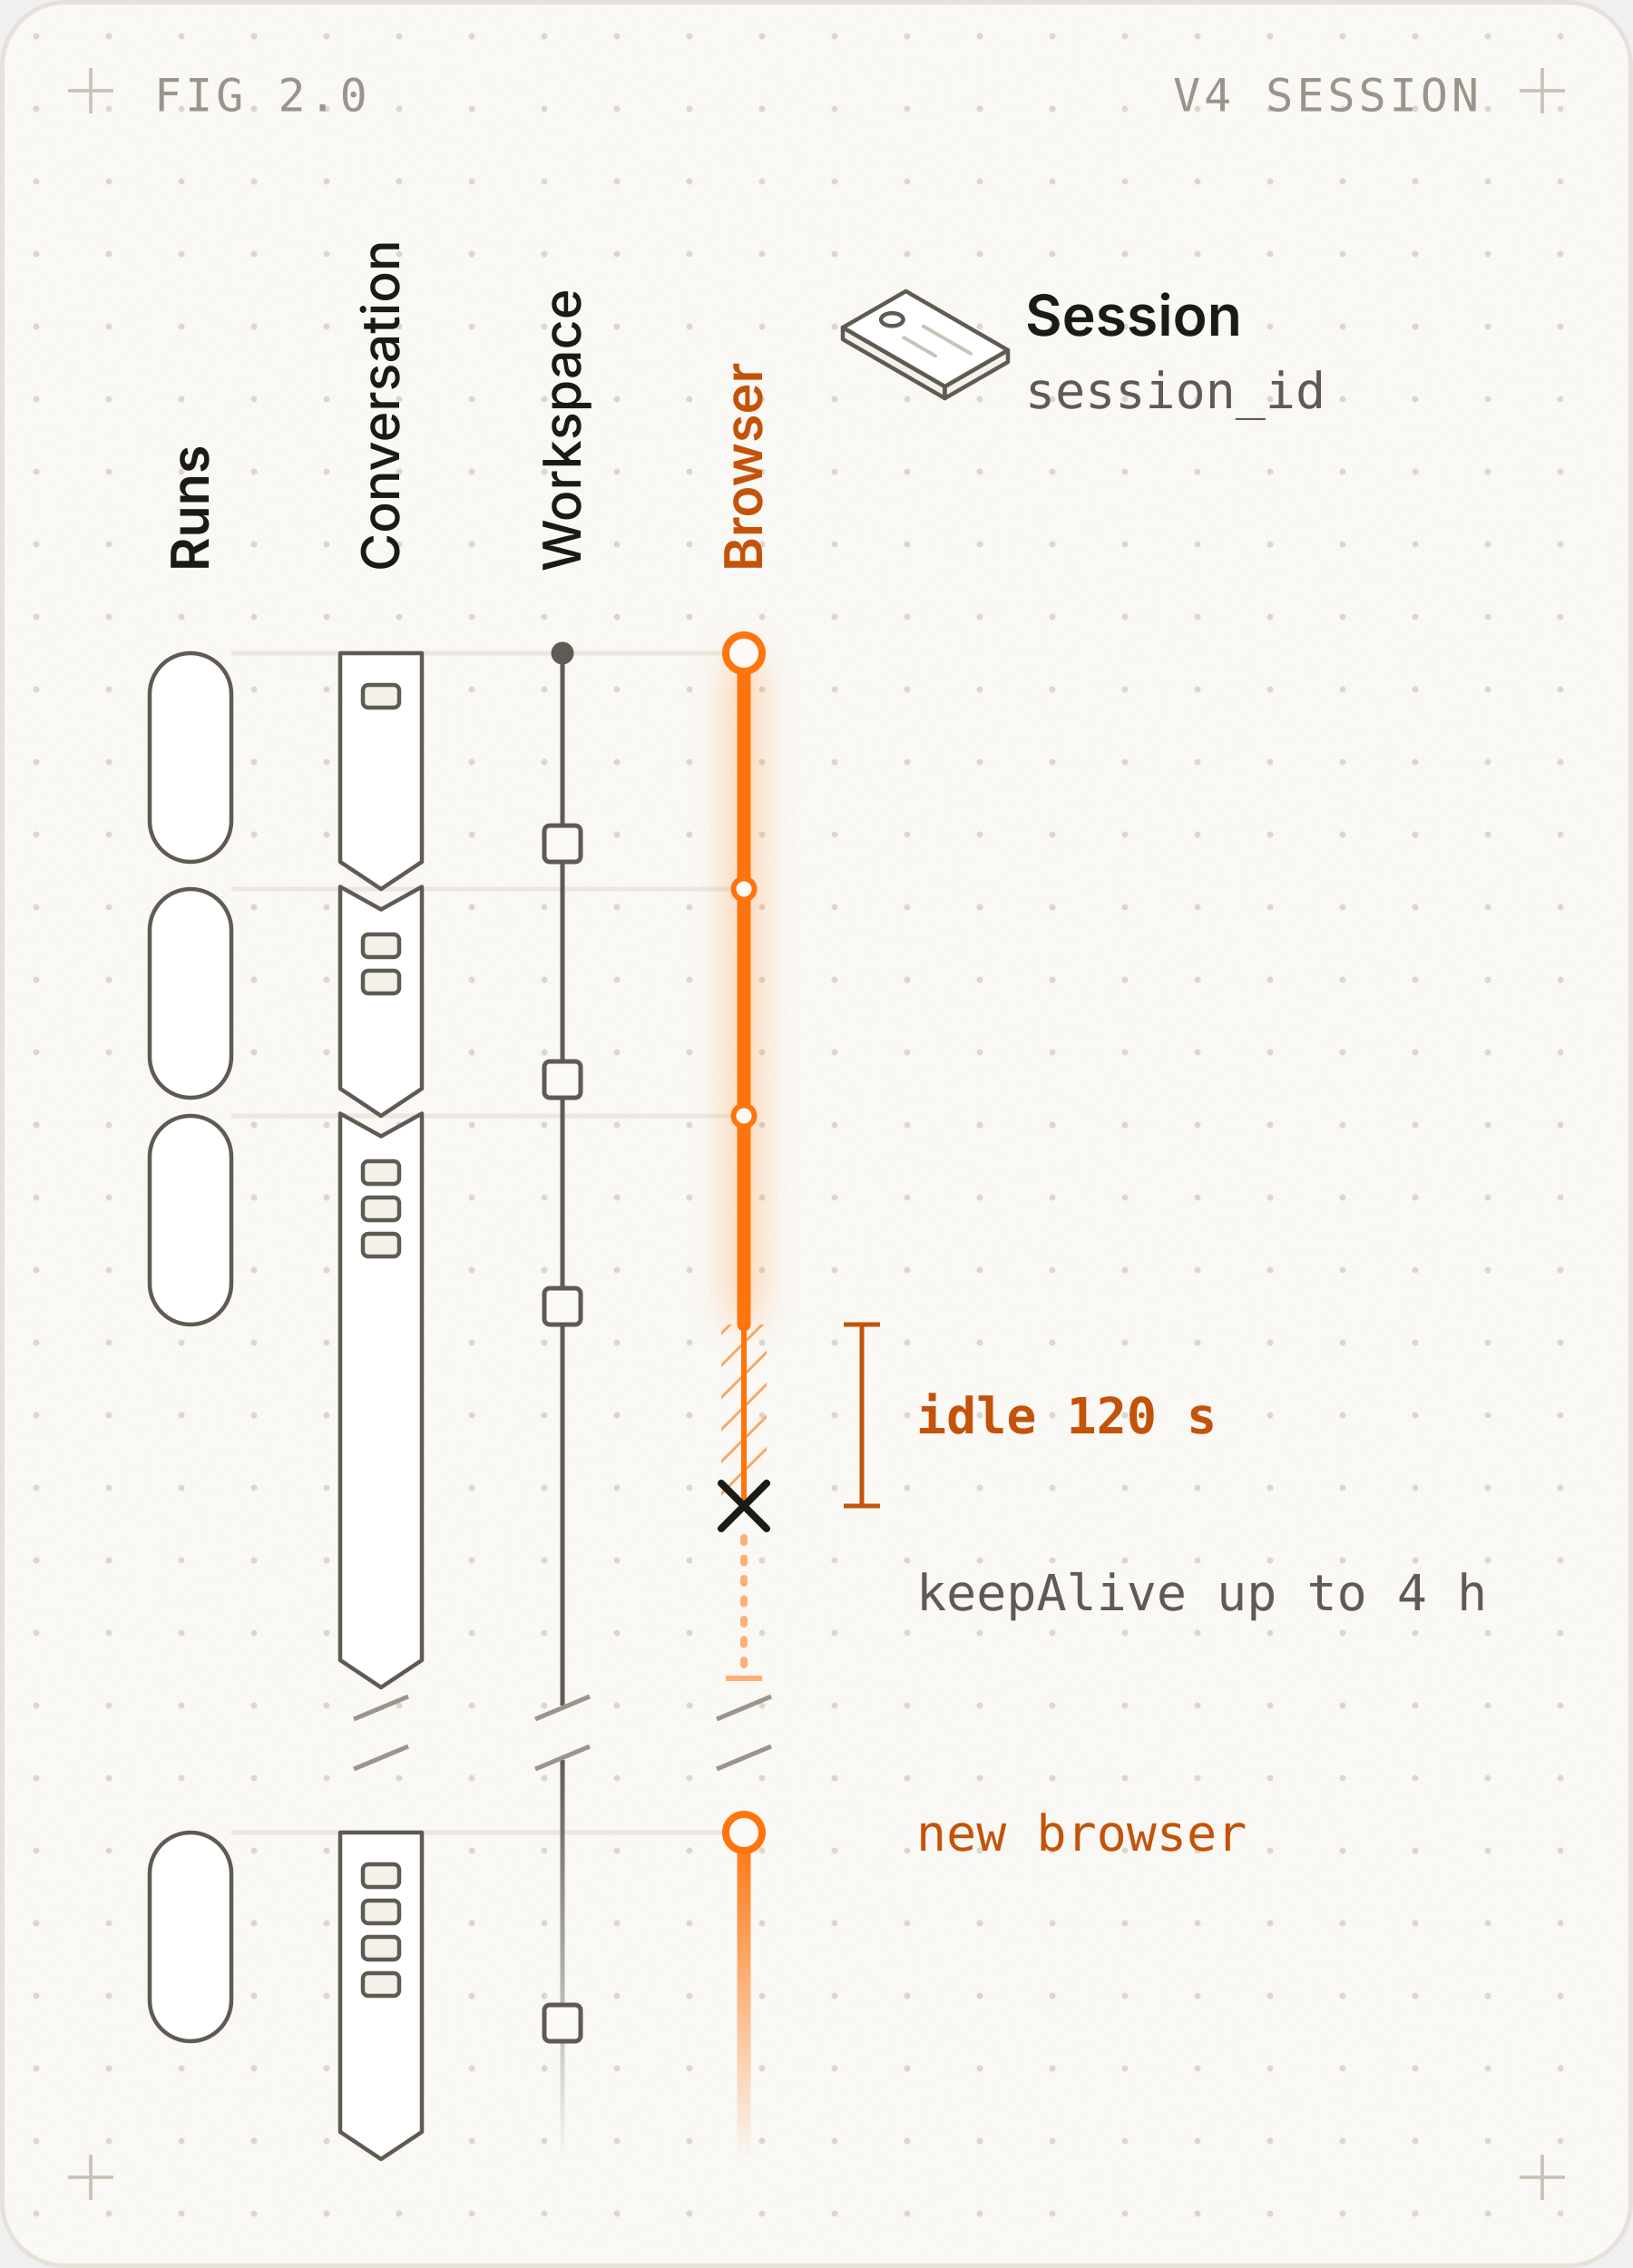
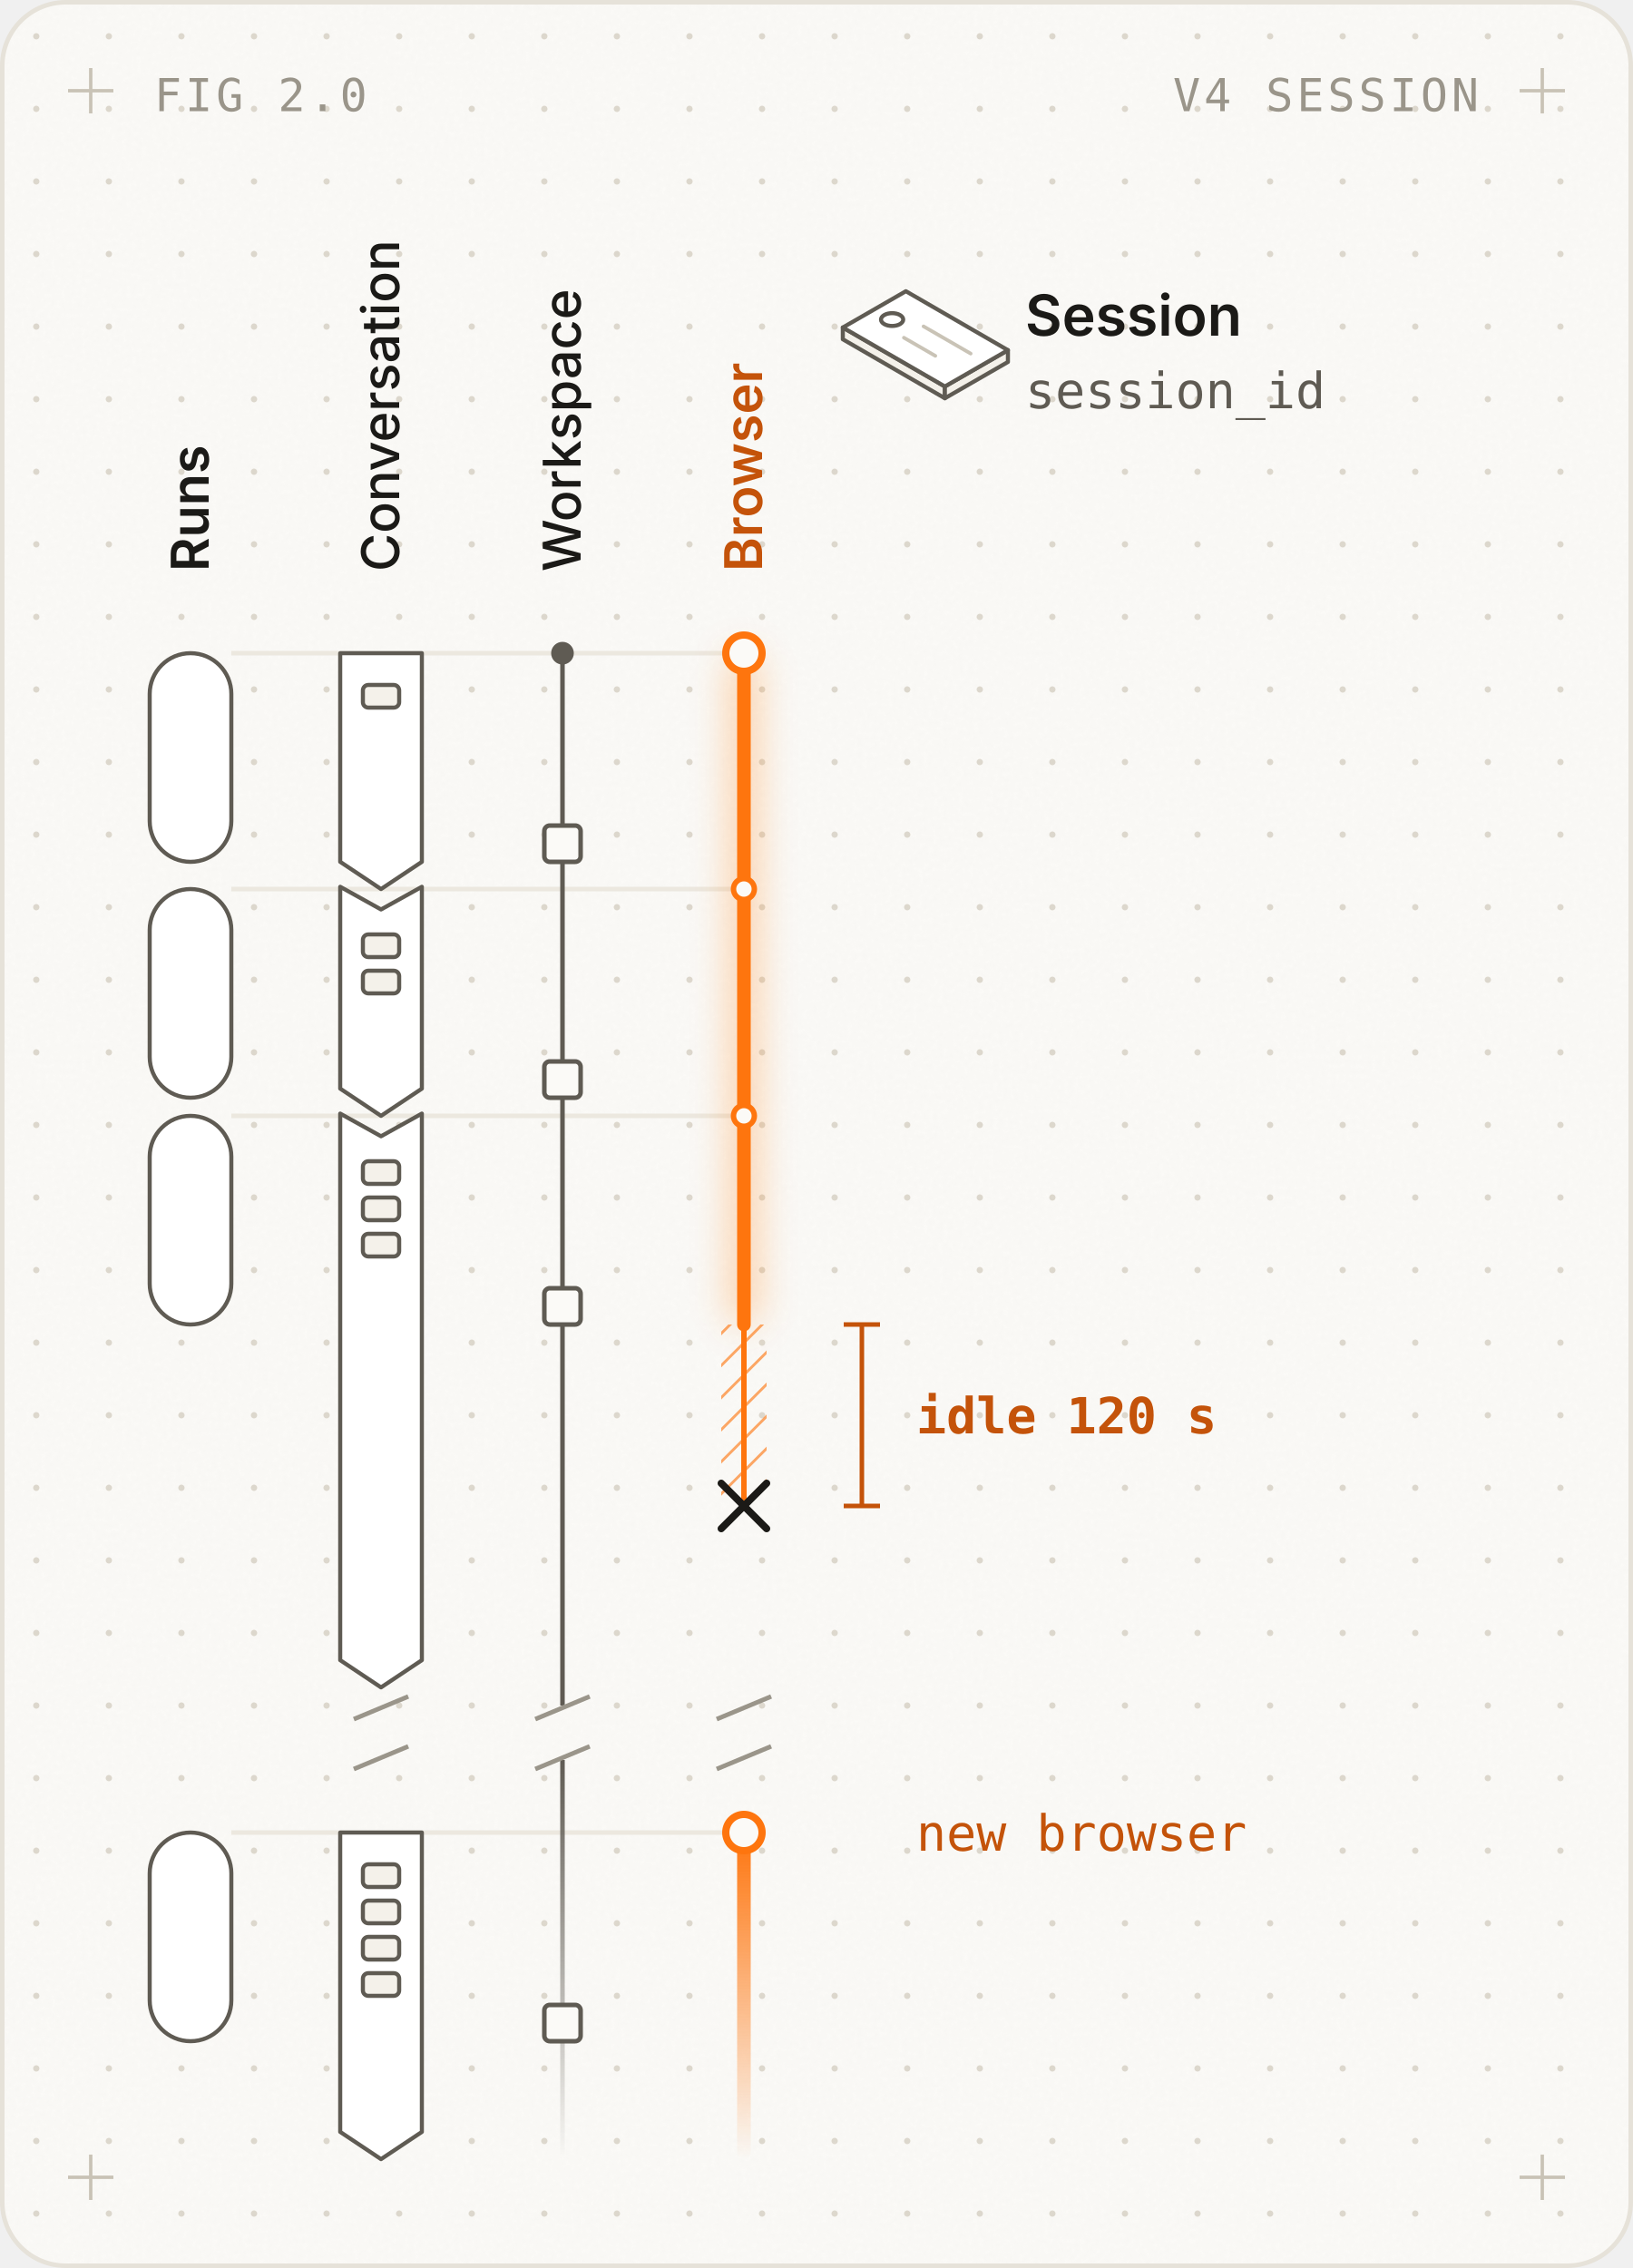
<svg xmlns="http://www.w3.org/2000/svg" viewBox="0 0 360 500" width="360" height="500" role="img" aria-labelledby="t d" fill="none">
  <style>.s{font-family:Geist, Inter, -apple-system, BlinkMacSystemFont, 'Segoe UI', Helvetica, Arial, sans-serif}.m{font-family:'Geist Mono', ui-monospace, SFMono-Regular, Menlo, monospace}text{font-kerning:normal}@keyframes r1{0%,1.58%{fill-opacity:0;stroke-opacity:0}1.88%,12.41%{fill-opacity:1;stroke-opacity:1}12.71%,100%{fill-opacity:0;stroke-opacity:0}}@media (prefers-reduced-motion:no-preference){.r1{animation:r1 12s linear infinite}}@keyframes r2{0%,13.82%{fill-opacity:0;stroke-opacity:0}14.12%,24.64%{fill-opacity:1;stroke-opacity:1}24.94%,100%{fill-opacity:0;stroke-opacity:0}}@media (prefers-reduced-motion:no-preference){.r2{animation:r2 12s linear infinite}}@keyframes r3{0%,25.58%{fill-opacity:0;stroke-opacity:0}25.88%,36.41%{fill-opacity:1;stroke-opacity:1}36.71%,100%{fill-opacity:0;stroke-opacity:0}}@media (prefers-reduced-motion:no-preference){.r3{animation:r3 12s linear infinite}}@keyframes r5{0%,62.76%{fill-opacity:0;stroke-opacity:0}63.06%,73.58%{fill-opacity:1;stroke-opacity:1}73.88%,100%{fill-opacity:0;stroke-opacity:0}}@media (prefers-reduced-motion:no-preference){.r5{animation:r5 12s linear infinite}}@keyframes w1{0%,10.99%{fill-opacity:0;stroke-opacity:0}11.29%,80.00%{fill-opacity:1;stroke-opacity:1}86.00%,100%{fill-opacity:0;stroke-opacity:0}}@media (prefers-reduced-motion:no-preference){.w1{animation:w1 12s linear infinite}}@keyframes w2{0%,23.23%{fill-opacity:0;stroke-opacity:0}23.53%,80.00%{fill-opacity:1;stroke-opacity:1}86.00%,100%{fill-opacity:0;stroke-opacity:0}}@media (prefers-reduced-motion:no-preference){.w2{animation:w2 12s linear infinite}}@keyframes w3{0%,34.99%{fill-opacity:0;stroke-opacity:0}35.29%,80.00%{fill-opacity:1;stroke-opacity:1}86.00%,100%{fill-opacity:0;stroke-opacity:0}}@media (prefers-reduced-motion:no-preference){.w3{animation:w3 12s linear infinite}}@keyframes w5{0%,72.17%{fill-opacity:0;stroke-opacity:0}72.47%,80.00%{fill-opacity:1;stroke-opacity:1}86.00%,100%{fill-opacity:0;stroke-opacity:0}}@media (prefers-reduced-motion:no-preference){.w5{animation:w5 12s linear infinite}}@keyframes ph{0%{transform:translateY(0)}80%,100%{transform:translateY(340px)}}@keyframes phl{0%,1%{stroke-opacity:0}4%,80%{stroke-opacity:1}86%,100%{stroke-opacity:0}}@keyframes phd{0%,1.58%{fill-opacity:0;stroke-opacity:0}1.88%,46.12%{fill-opacity:1;stroke-opacity:1}46.52%,62.66%{fill-opacity:0;stroke-opacity:0}63.06%,80%{fill-opacity:1;stroke-opacity:1}86%,100%{fill-opacity:0;stroke-opacity:0}}@media (prefers-reduced-motion:no-preference){.ph{animation:ph 12s linear infinite}.phl{animation:phl 12s linear infinite}.phd{animation:phd 12s linear infinite}}</style>
  <defs>
    <pattern id="dots" width="16" height="16" patternUnits="userSpaceOnUse">
      <circle cx="8" cy="8" r="0.7" fill="#DDD8CD" />
    </pattern>
    <filter id="grain" x="0" y="0" width="100%" height="100%">
      <feTurbulence type="fractalNoise" baseFrequency="0.9" numOctaves="2" seed="7" stitchTiles="stitch" />
      <feColorMatrix values="0 0 0 0 0.5  0 0 0 0 0.5  0 0 0 0 0.5  0 0 0 0.05 0" />
    </filter>
    <clipPath id="card">
      <rect x="0.5" y="0.5" width="359" height="499" rx="14" />
    </clipPath>
    <marker id="ah3" viewBox="0 0 10 10" refX="8.5" refY="5" markerWidth="7" markerHeight="7" orient="auto">
      <path d="M1 1.5 L9 5 L1 8.5" stroke="#9A958A" stroke-width="1.3" fill="none" stroke-linecap="round" stroke-linejoin="round" />
    </marker>
    <pattern id="hatch" width="5" height="5" patternUnits="userSpaceOnUse" patternTransform="rotate(45)">
      <line x1="0" y1="0" x2="0" y2="5" stroke="#FE750E" stroke-width="1.2" stroke-opacity=".6" />
    </pattern>
    <linearGradient id="fade" x1="0" x2="0" y1="0" y2="1">
      <stop offset="0" stop-color="#FE750E" />
      <stop offset="1" stop-color="#FE750E" stop-opacity="0" />
    </linearGradient>
    <linearGradient id="fadeI" x1="0" x2="0" y1="0" y2="1">
      <stop offset="0" stop-color="#5F5B53" />
      <stop offset="1" stop-color="#5F5B53" stop-opacity="0" />
    </linearGradient>
    <filter id="glow" filterUnits="userSpaceOnUse" x="0" y="0" width="360" height="500">
      <feGaussianBlur stdDeviation="4" />
    </filter>
  </defs>
  <rect x="0.5" y="0.5" width="359" height="499" rx="14" fill="#FBFAF7" />
  <g clip-path="url(#card)">
    <rect width="360" height="500" fill="url(#dots)" />
    <rect width="360" height="500" filter="url(#grain)" />
  </g>
  <rect x="0.5" y="0.5" width="359" height="499" rx="14" fill="none" stroke="#E6E2D9" />
  <path d="M15 20h10M20 15v10" stroke="#C9C3B6" stroke-width="0.75" />
  <path d="M335 20h10M340 15v10" stroke="#C9C3B6" stroke-width="0.75" />
  <path d="M15 480h10M20 475v10" stroke="#C9C3B6" stroke-width="0.75" />
  <path d="M335 480h10M340 475v10" stroke="#C9C3B6" stroke-width="0.75" />
  <text x="34.0" y="24.5" font-size="10" fill="#9A958A" letter-spacing="0.08em" class="m">FIG 2.0</text>
  <text x="326.0" y="24.5" font-size="10" fill="#9A958A" text-anchor="end" letter-spacing="0.08em" class="m">V4 SESSION</text>
  <text transform="translate(46 126) rotate(-90)" font-size="11.5" class="s" fill="#1B1A17" font-weight="600">Runs</text>
  <text transform="translate(88 126) rotate(-90)" font-size="11.5" class="s" fill="#1B1A17" font-weight="500">Conversation</text>
  <text transform="translate(128 126) rotate(-90)" font-size="11.5" class="s" fill="#1B1A17" font-weight="500">Workspace</text>
  <text transform="translate(168 126) rotate(-90)" font-size="11.5" class="s" fill="#C4530A" font-weight="600">Browser</text>
  <polygon points="185.8,72.2 208.3,85.2 208.3,87.8 185.8,74.8" fill="#F4F1EA" stroke="#5F5B53" stroke-width="0.9" stroke-linejoin="round" />
  <polygon points="222.2,77.2 208.3,85.2 208.3,87.8 222.2,79.8" fill="#F4F1EA" stroke="#5F5B53" stroke-width="0.9" stroke-linejoin="round" />
  <polygon points="199.7,64.2 222.2,77.2 208.3,85.2 185.8,72.2" fill="#FFFFFF" stroke="#5F5B53" stroke-width="0.9" stroke-linejoin="round" />
  <g transform="matrix(0.866,0.5,-0.866,0.5,199.7,64.2)">
    <circle cx="4.5" cy="8" r="2" stroke="#5F5B53" stroke-width="0.9" vector-effect="non-scaling-stroke" />
    <path d="M10 5.5h12M10 10.5h8" stroke="#C9C3B6" stroke-width="0.8" stroke-linecap="round" vector-effect="non-scaling-stroke" />
  </g>
  <text x="226.0" y="74.0" font-size="12.5" fill="#1B1A17" font-weight="600" class="s">Session</text>
  <text x="226.0" y="90.0" font-size="11" fill="#5F5B53" class="m">session_id</text>
  <line x1="51" y1="144" x2="164" y2="144" stroke="#ECE8DF" stroke-width="1" />
  <line x1="51" y1="196" x2="164" y2="196" stroke="#ECE8DF" stroke-width="1" />
  <line x1="51" y1="246" x2="164" y2="246" stroke="#ECE8DF" stroke-width="1" />
  <line x1="51" y1="404" x2="164" y2="404" stroke="#ECE8DF" stroke-width="1" />
  <g class="ph">
    <line class="phl" x1="24" y1="136" x2="336" y2="136" stroke="#5F5B53" stroke-width="0.9" stroke-dasharray="2 3" stroke-opacity="0" />
  </g>
  <rect x="33" y="144" width="18" height="46" rx="9" fill="#FFFFFF" stroke="#5F5B53" stroke-width="0.9" />
  <rect class="r1" x="33" y="144" width="18" height="46" rx="9" fill="#FFE6D2" stroke="#FE750E" stroke-width="1.2" fill-opacity="0" stroke-opacity="0" />
  <rect x="33" y="196" width="18" height="46" rx="9" fill="#FFFFFF" stroke="#5F5B53" stroke-width="0.9" />
  <rect class="r2" x="33" y="196" width="18" height="46" rx="9" fill="#FFE6D2" stroke="#FE750E" stroke-width="1.2" fill-opacity="0" stroke-opacity="0" />
  <rect x="33" y="246" width="18" height="46" rx="9" fill="#FFFFFF" stroke="#5F5B53" stroke-width="0.9" />
  <rect class="r3" x="33" y="246" width="18" height="46" rx="9" fill="#FFE6D2" stroke="#FE750E" stroke-width="1.2" fill-opacity="0" stroke-opacity="0" />
  <rect x="33" y="404" width="18" height="46" rx="9" fill="#FFFFFF" stroke="#5F5B53" stroke-width="0.9" />
  <rect class="r5" x="33" y="404" width="18" height="46" rx="9" fill="#FFE6D2" stroke="#FE750E" stroke-width="1.2" fill-opacity="0" stroke-opacity="0" />
  <path d="M75.0 144H93.0V190L84 196L75.0 190Z" fill="#FFFFFF" stroke="#5F5B53" stroke-width="0.9" stroke-linejoin="round" />
  <path class="r1" d="M75.0 144H93.0V190L84 196L75.0 190Z" fill="#FFE6D2" stroke="#FE750E" stroke-width="1.2" stroke-linejoin="round" fill-opacity="0" stroke-opacity="0" />
  <rect x="80.0" y="151.0" width="8" height="5" rx="1.2" fill="#F4F1EA" stroke="#5F5B53" stroke-width="0.9" />
  <path d="M75.0 195.5L84 200.5L93.0 195.5V240L84 246L75.0 240Z" fill="#FFFFFF" stroke="#5F5B53" stroke-width="0.9" stroke-linejoin="round" />
  <path class="r2" d="M75.0 195.5L84 200.5L93.0 195.5V240L84 246L75.0 240Z" fill="#FFE6D2" stroke="#FE750E" stroke-width="1.2" stroke-linejoin="round" fill-opacity="0" stroke-opacity="0" />
  <rect x="80.0" y="206.0" width="8" height="5" rx="1.2" fill="#F4F1EA" stroke="#5F5B53" stroke-width="0.9" />
  <rect x="80.0" y="214.0" width="8" height="5" rx="1.2" fill="#F4F1EA" stroke="#5F5B53" stroke-width="0.9" />
  <path d="M75.0 245.5L84 250.5L93.0 245.5V366L84 372L75.0 366Z" fill="#FFFFFF" stroke="#5F5B53" stroke-width="0.9" stroke-linejoin="round" />
  <path class="r3" d="M75.0 245.5L84 250.5L93.0 245.5V366L84 372L75.0 366Z" fill="#FFE6D2" stroke="#FE750E" stroke-width="1.2" stroke-linejoin="round" fill-opacity="0" stroke-opacity="0" />
  <rect x="80.0" y="256.0" width="8" height="5" rx="1.2" fill="#F4F1EA" stroke="#5F5B53" stroke-width="0.9" />
  <rect x="80.0" y="264.0" width="8" height="5" rx="1.2" fill="#F4F1EA" stroke="#5F5B53" stroke-width="0.9" />
  <rect x="80.0" y="272.0" width="8" height="5" rx="1.2" fill="#F4F1EA" stroke="#5F5B53" stroke-width="0.9" />
  <path d="M75.0 404H93.0V470L84 476L75.0 470Z" fill="#FFFFFF" stroke="#5F5B53" stroke-width="0.9" stroke-linejoin="round" />
  <path class="r5" d="M75.0 404H93.0V470L84 476L75.0 470Z" fill="#FFE6D2" stroke="#FE750E" stroke-width="1.2" stroke-linejoin="round" fill-opacity="0" stroke-opacity="0" />
  <rect x="80.0" y="411.0" width="8" height="5" rx="1.2" fill="#F4F1EA" stroke="#5F5B53" stroke-width="0.9" />
  <rect x="80.0" y="419.0" width="8" height="5" rx="1.2" fill="#F4F1EA" stroke="#5F5B53" stroke-width="0.9" />
  <rect x="80.0" y="427.0" width="8" height="5" rx="1.2" fill="#F4F1EA" stroke="#5F5B53" stroke-width="0.9" />
  <rect x="80.0" y="435.0" width="8" height="5" rx="1.2" fill="#F4F1EA" stroke="#5F5B53" stroke-width="0.9" />
  <rect x="123.5" y="144" width="1" height="232" fill="#5F5B53" />
  <rect x="123.5" y="388" width="1" height="88" fill="url(#fadeI)" />
  <circle cx="124" cy="144" r="2.5" fill="#5F5B53" />
  <rect x="120" y="182" width="8" height="8" rx="1.2" fill="#FBFAF7" stroke="#5F5B53" stroke-width="1" />
  <rect class="w1" x="120" y="182" width="8" height="8" rx="1.2" fill="#FFE6D2" stroke="#FE750E" stroke-width="1.2" fill-opacity="0" stroke-opacity="0" />
  <rect x="120" y="234" width="8" height="8" rx="1.2" fill="#FBFAF7" stroke="#5F5B53" stroke-width="1" />
  <rect class="w2" x="120" y="234" width="8" height="8" rx="1.2" fill="#FFE6D2" stroke="#FE750E" stroke-width="1.2" fill-opacity="0" stroke-opacity="0" />
  <rect x="120" y="284" width="8" height="8" rx="1.2" fill="#FBFAF7" stroke="#5F5B53" stroke-width="1" />
  <rect class="w3" x="120" y="284" width="8" height="8" rx="1.2" fill="#FFE6D2" stroke="#FE750E" stroke-width="1.2" fill-opacity="0" stroke-opacity="0" />
  <rect x="120" y="442" width="8" height="8" rx="1.2" fill="#FBFAF7" stroke="#5F5B53" stroke-width="1" />
  <rect class="w5" x="120" y="442" width="8" height="8" rx="1.2" fill="#FFE6D2" stroke="#FE750E" stroke-width="1.2" fill-opacity="0" stroke-opacity="0" />
  <rect x="161" y="144" width="6" height="148" rx="3" fill="#FE750E" fill-opacity="0.35" filter="url(#glow)" />
  <line x1="164" y1="144" x2="164" y2="292" stroke="#FE750E" stroke-width="3" stroke-linecap="round" />
  <circle cx="164" cy="144" r="4" fill="#FBFAF7" stroke="#FE750E" stroke-width="1.6" />
  <circle cx="164" cy="196" r="2.3" fill="#FBFAF7" stroke="#FE750E" stroke-width="1.2" />
  <circle cx="164" cy="246" r="2.3" fill="#FBFAF7" stroke="#FE750E" stroke-width="1.2" />
  <rect x="159" y="292" width="10" height="40" fill="url(#hatch)" />
  <line x1="164" y1="292" x2="164" y2="332" stroke="#FE750E" stroke-width="1.2" />
-   <line x1="164" y1="339" x2="164" y2="370" stroke="#FE750E" stroke-opacity=".55" stroke-width="1.6" stroke-dasharray="1 3.5" stroke-linecap="round" />
-   <path d="M160 370h8" stroke="#FE750E" stroke-opacity=".55" stroke-width="1.2" />
  <path d="M159 327l10 10M169 327l-10 10" stroke="#1B1A17" stroke-width="1.6" stroke-linecap="round" />
  <rect x="162.5" y="404" width="3" height="72" rx="1.5" fill="url(#fade)" />
  <circle cx="164" cy="404" r="4" fill="#FBFAF7" stroke="#FE750E" stroke-width="1.6" />
  <path d="M78 379l12 -5M78 390l12 -5" stroke="#9A958A" stroke-width="1" />
  <path d="M118 379l12 -5M118 390l12 -5" stroke="#9A958A" stroke-width="1" />
  <path d="M158 379l12 -5M158 390l12 -5" stroke="#9A958A" stroke-width="1" />
  <path d="M186 292h8M186 332h8M190 292V332" stroke="#C4530A" stroke-width="1" />
  <text x="202.0" y="316.0" font-size="11" fill="#C4530A" font-weight="600" class="m">idle 120 s</text>
-   <text x="202.0" y="355.0" font-size="11" fill="#5F5B53" class="m">keepAlive up to 4 h</text>
  <text x="202.0" y="408.0" font-size="11" fill="#C4530A" class="m">new browser</text>
  <g class="ph">
    <circle class="phd" cx="164" cy="136" r="4.5" fill="#FE750E" fill-opacity="0" stroke="#FBFAF7" stroke-width="1.5" stroke-opacity="0" />
  </g>
</svg>
